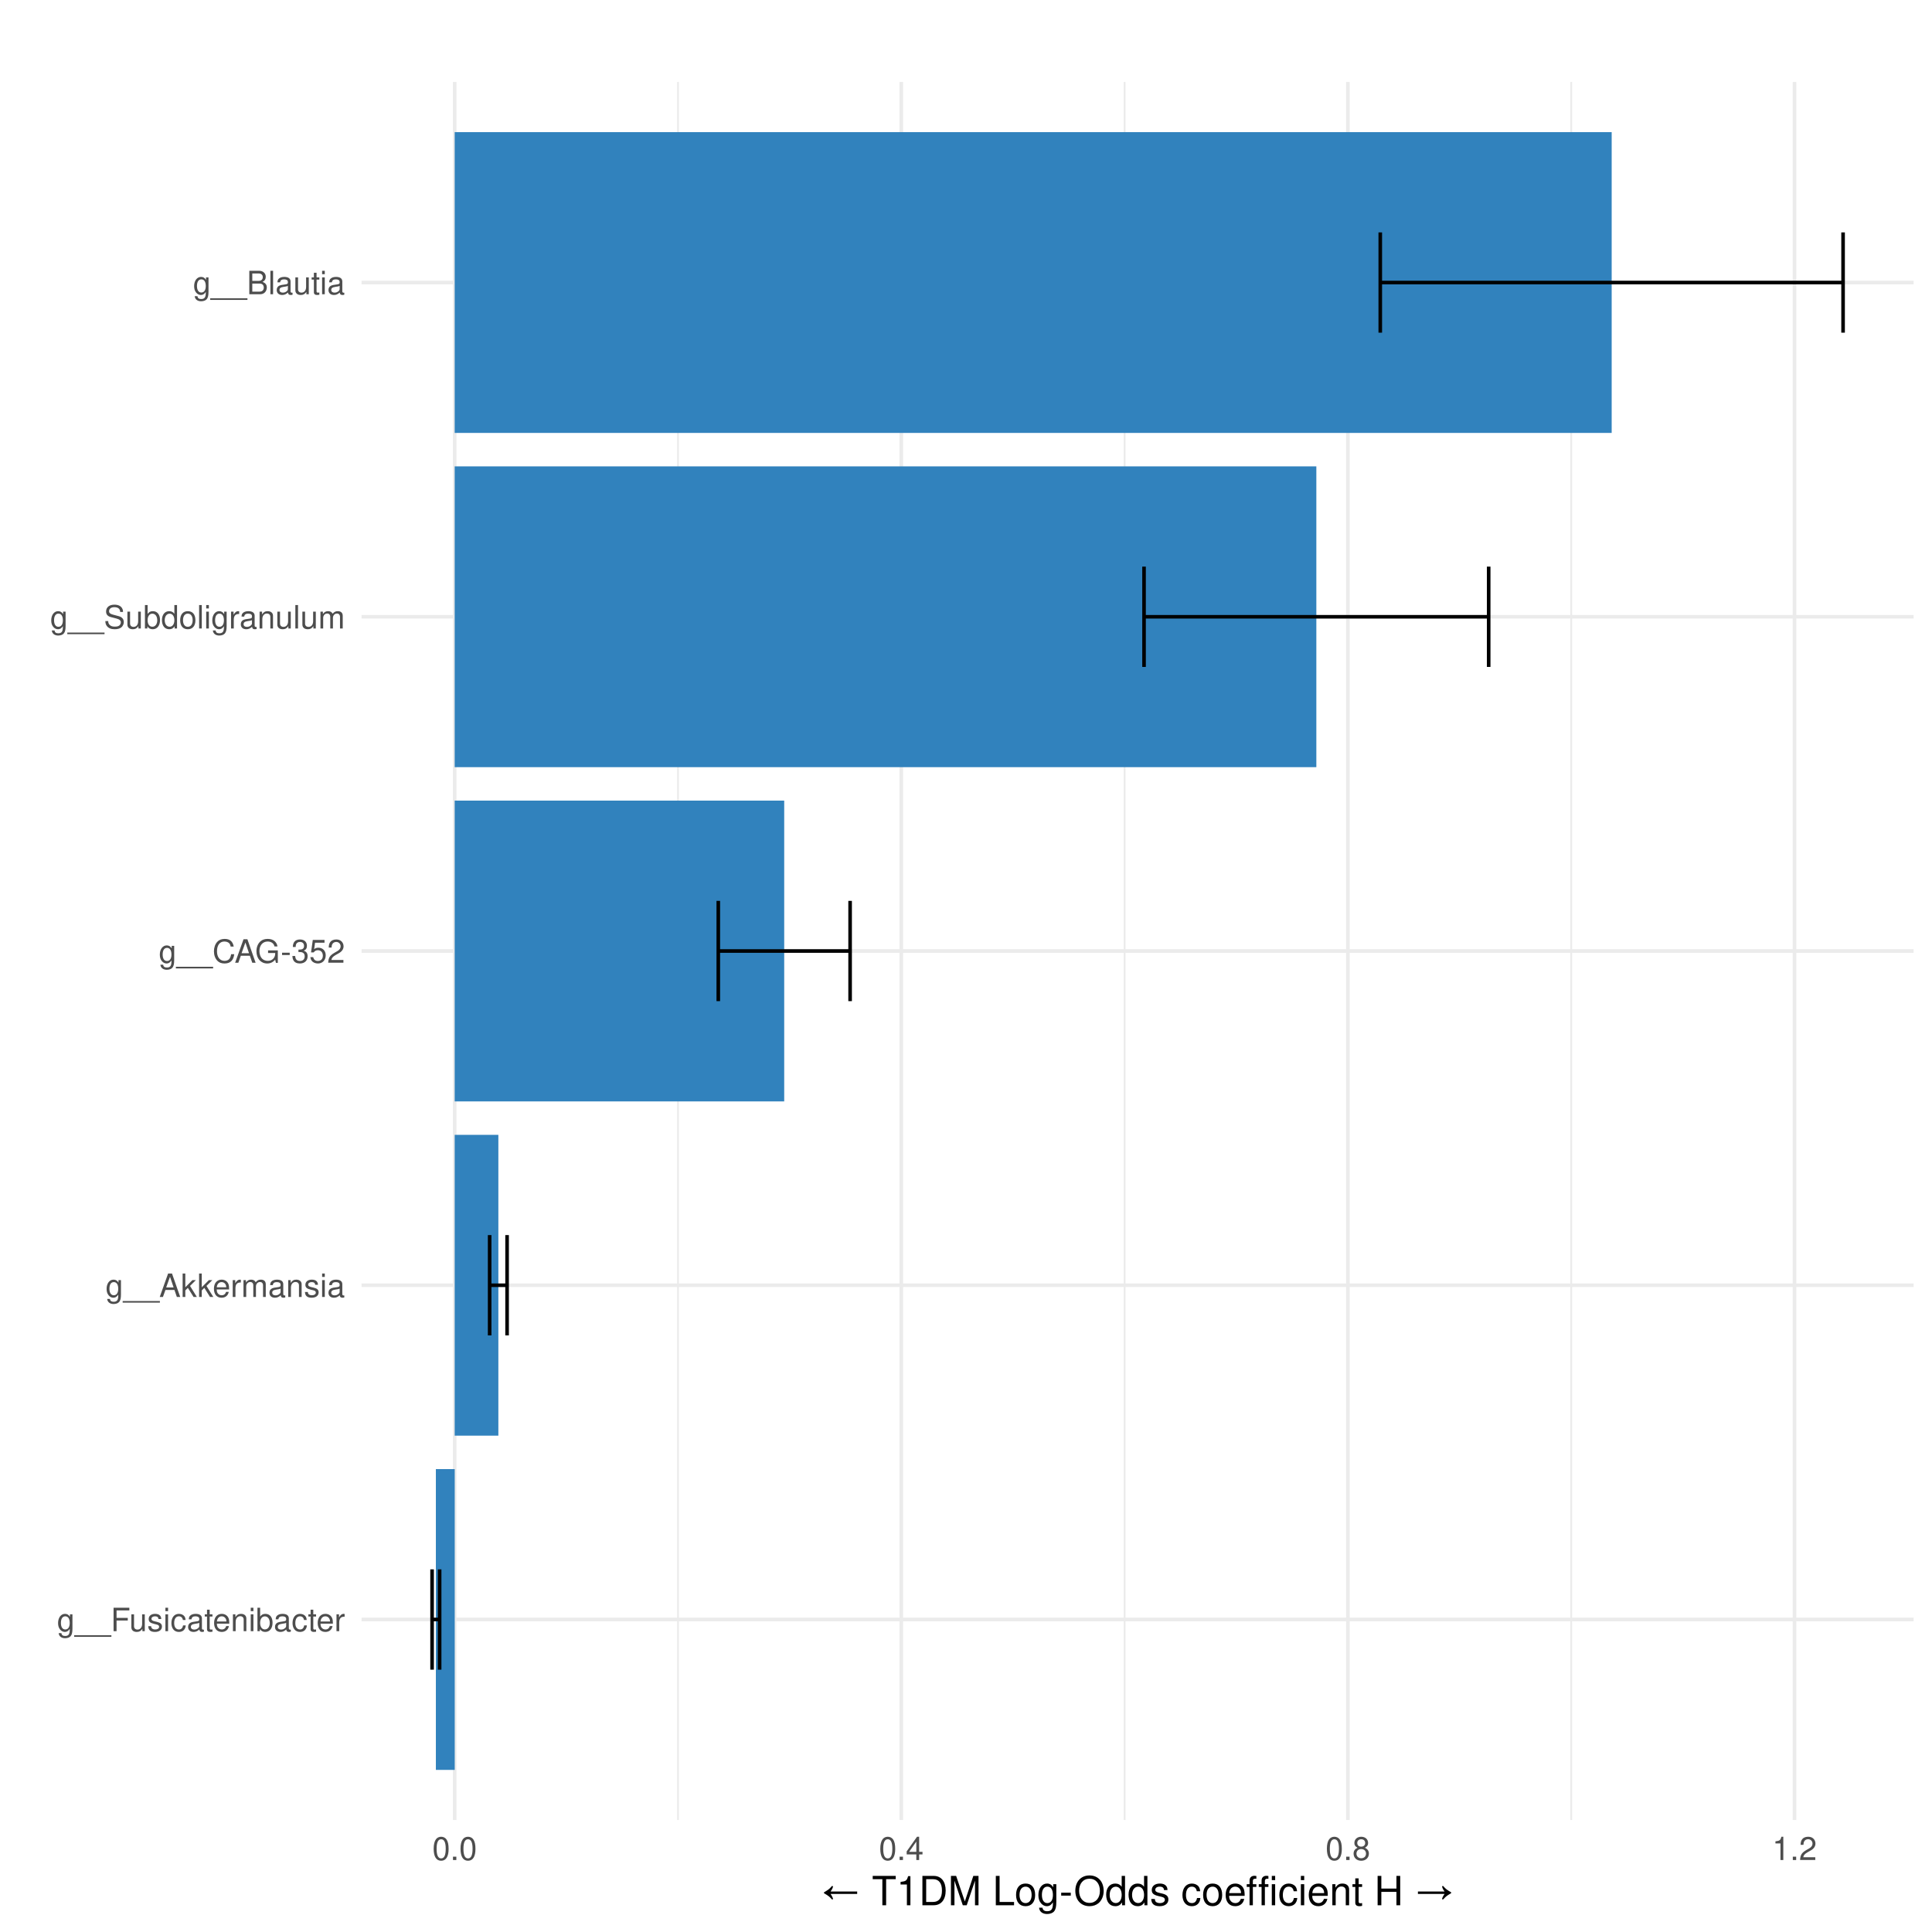
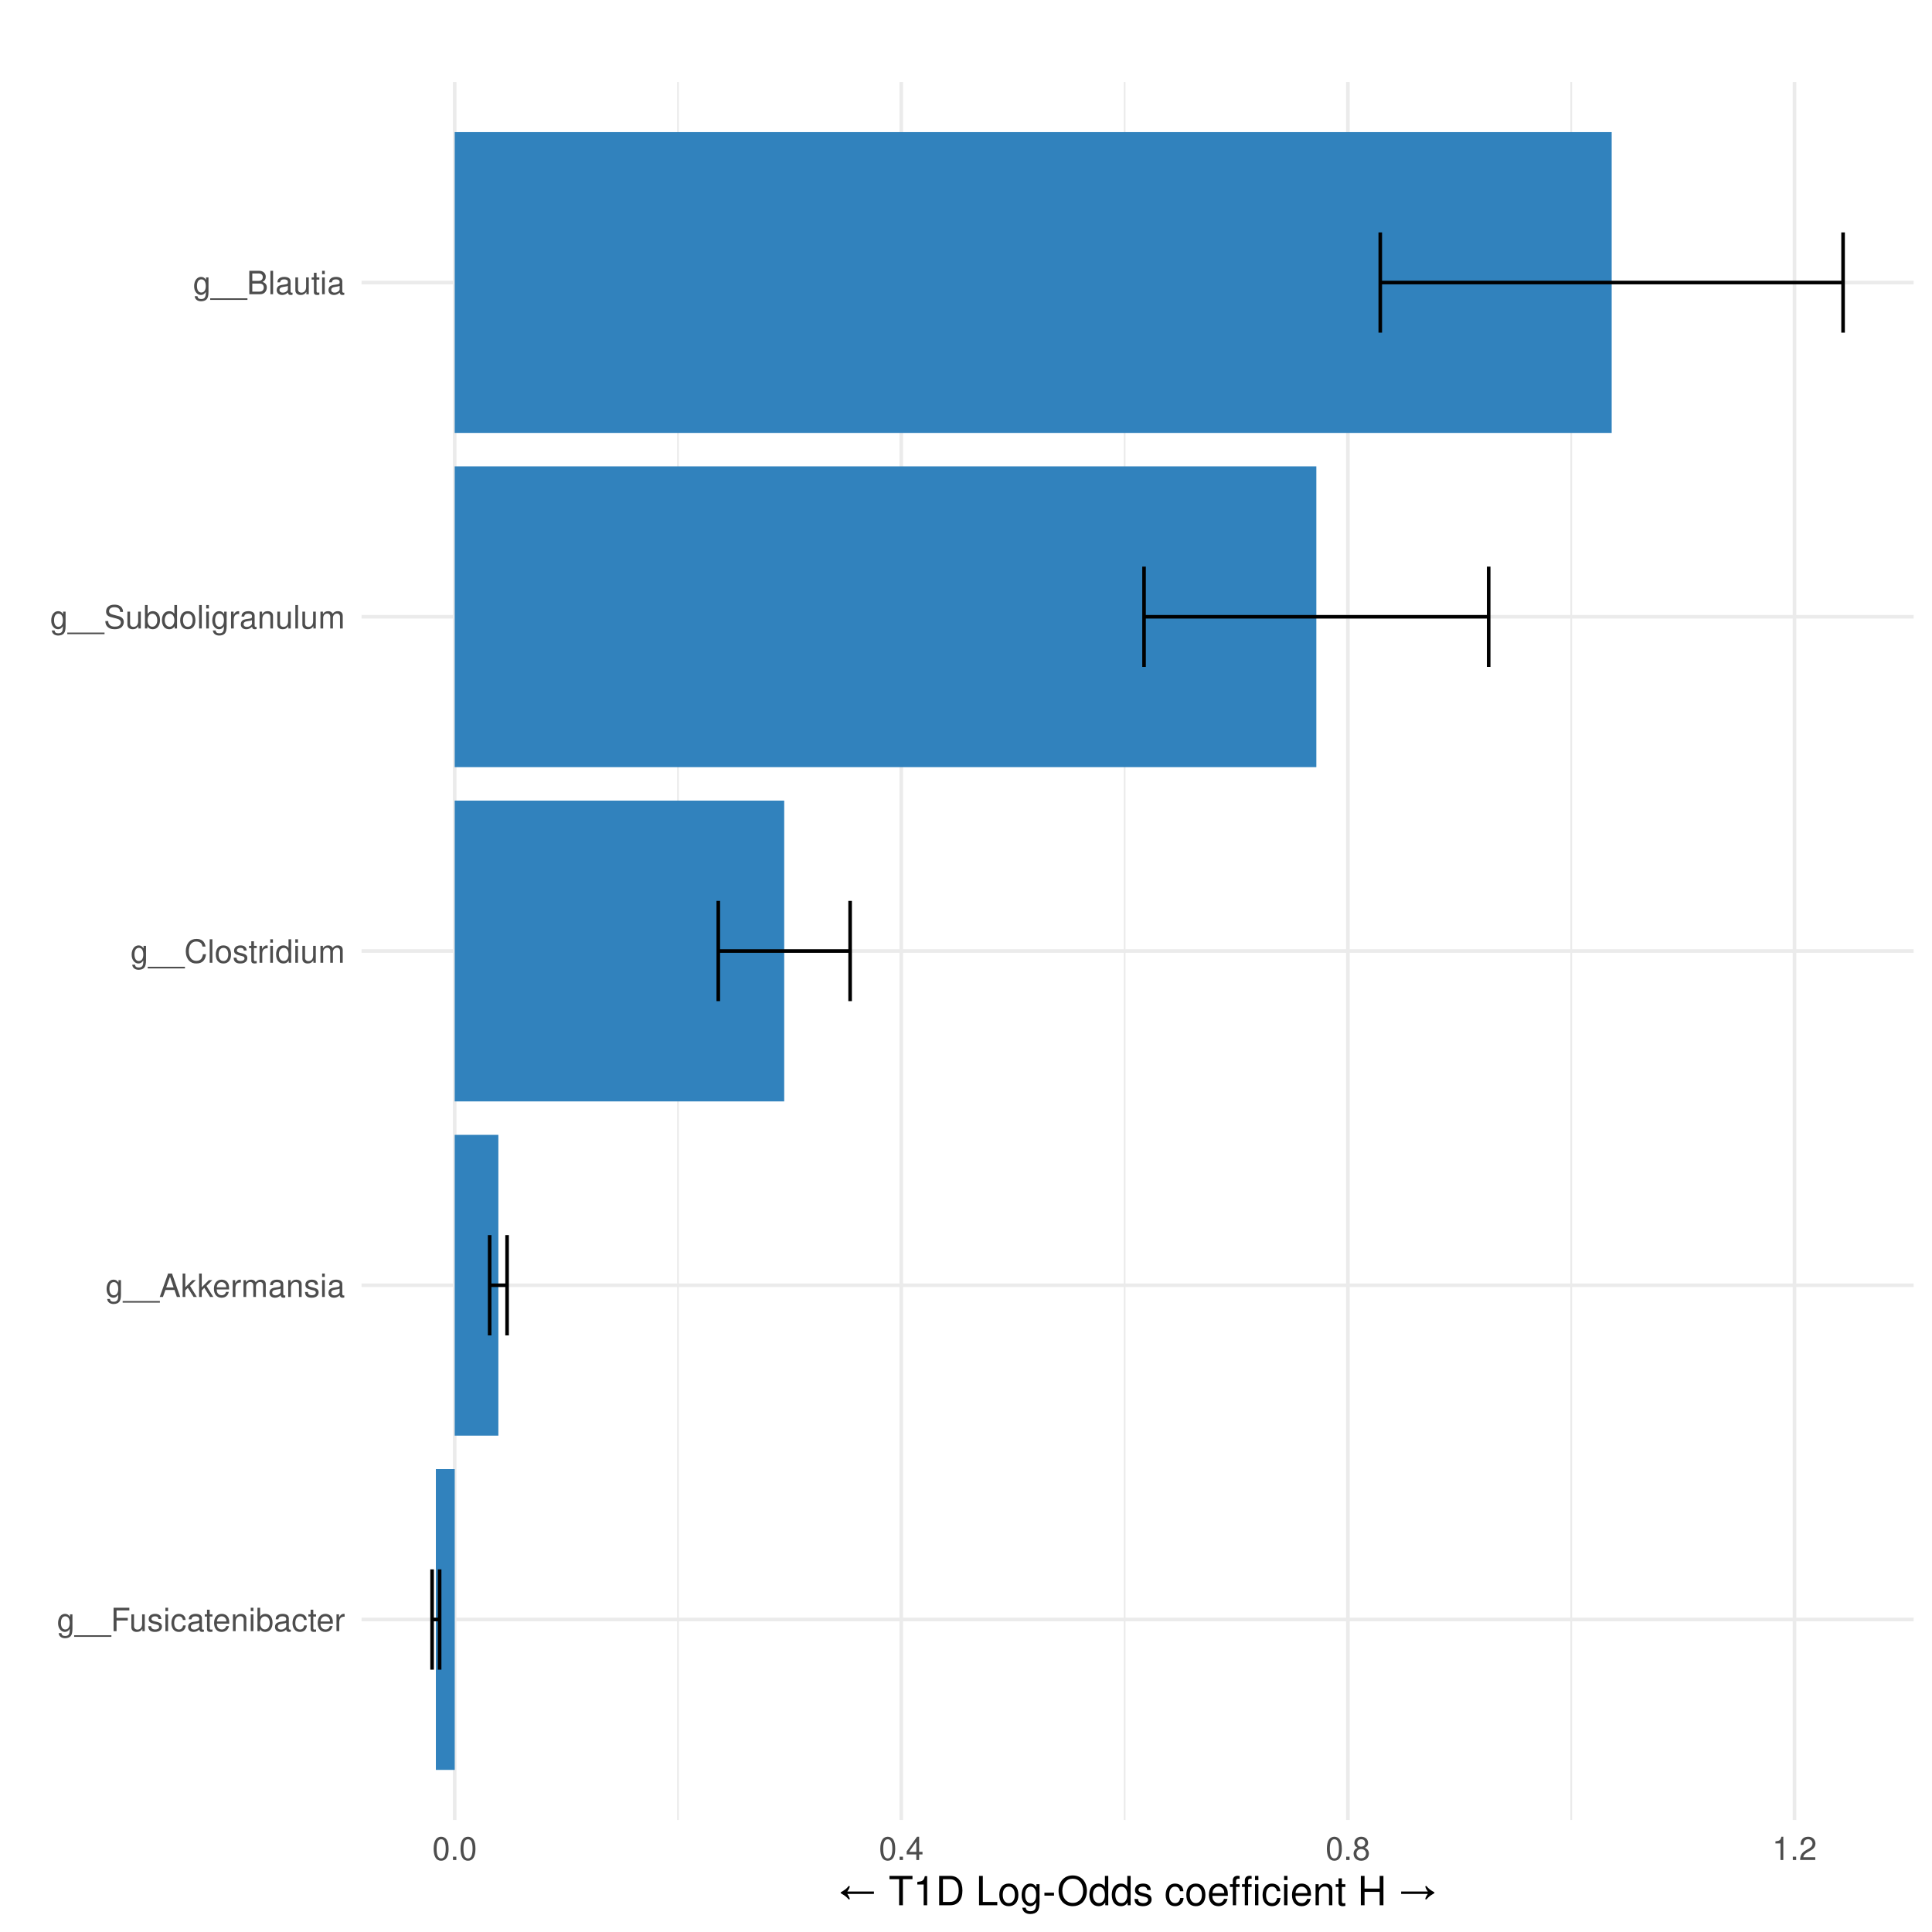
- <svg xmlns="http://www.w3.org/2000/svg" class="svglite" width="576.00pt" height="576.00pt" viewBox="0 0 576.00 576.00">
-   <defs>
-     <style type="text/css">
+ <svg xmlns="http://www.w3.org/2000/svg" class="svglite" width="576.00pt" height="576.00pt" viewBox="0 0 576.00 576.00" version="1.1" id="svg41">
+   <defs id="defs1">
+     <style type="text/css" id="style1">
    .svglite line, .svglite polyline, .svglite polygon, .svglite path, .svglite rect, .svglite circle {
      fill: none;
      stroke: #000000;
      stroke-linecap: round;
      stroke-linejoin: round;
      stroke-miterlimit: 10.00;
    }
    .svglite text {
      white-space: pre;
    }
  </style>
  </defs>
-   <rect width="100%" height="100%" style="stroke: none; fill: none;" />
-   <defs>
+   <rect width="100%" height="100%" style="stroke: none; fill: none;" id="rect1" />
+   <defs id="defs2">
    <clipPath id="cpMC4wMHw1NzYuMDB8MC4wMHw1NzYuMDA=">
-       <rect x="0.00" y="0.00" width="576.00" height="576.00" />
+       <rect x="0.00" y="0.00" width="576.00" height="576.00" id="rect2" />
    </clipPath>
  </defs>
-   <g clip-path="url(#cpMC4wMHw1NzYuMDB8MC4wMHw1NzYuMDA=)">
- </g>
-   <defs>
+   <g clip-path="url(#cpMC4wMHw1NzYuMDB8MC4wMHw1NzYuMDA=)" id="g2" />
+   <defs id="defs3">
    <clipPath id="cpMTA3Ljc5fDU3MC41MnwyNC40NHw1NDIuNjI=">
-       <rect x="107.79" y="24.44" width="462.73" height="518.17" />
+       <rect x="107.79" y="24.44" width="462.73" height="518.17" id="rect3" />
    </clipPath>
  </defs>
-   <g clip-path="url(#cpMTA3Ljc5fDU3MC41MnwyNC40NHw1NDIuNjI=)">
-     <polyline points="202.14,542.62 202.14,24.44 " style="stroke-width: 0.53; stroke: #EBEBEB; stroke-linecap: butt;" />
-     <polyline points="335.29,542.62 335.29,24.44 " style="stroke-width: 0.53; stroke: #EBEBEB; stroke-linecap: butt;" />
-     <polyline points="468.44,542.62 468.44,24.44 " style="stroke-width: 0.53; stroke: #EBEBEB; stroke-linecap: butt;" />
-     <polyline points="107.79,482.83 570.52,482.83 " style="stroke-width: 1.07; stroke: #EBEBEB; stroke-linecap: butt;" />
-     <polyline points="107.79,383.18 570.52,383.18 " style="stroke-width: 1.07; stroke: #EBEBEB; stroke-linecap: butt;" />
-     <polyline points="107.79,283.53 570.52,283.53 " style="stroke-width: 1.07; stroke: #EBEBEB; stroke-linecap: butt;" />
-     <polyline points="107.79,183.88 570.52,183.88 " style="stroke-width: 1.07; stroke: #EBEBEB; stroke-linecap: butt;" />
-     <polyline points="107.79,84.23 570.52,84.23 " style="stroke-width: 1.07; stroke: #EBEBEB; stroke-linecap: butt;" />
-     <polyline points="135.56,542.62 135.56,24.44 " style="stroke-width: 1.07; stroke: #EBEBEB; stroke-linecap: butt;" />
-     <polyline points="268.71,542.62 268.71,24.44 " style="stroke-width: 1.07; stroke: #EBEBEB; stroke-linecap: butt;" />
-     <polyline points="401.86,542.62 401.86,24.44 " style="stroke-width: 1.07; stroke: #EBEBEB; stroke-linecap: butt;" />
-     <polyline points="535.01,542.62 535.01,24.44 " style="stroke-width: 1.07; stroke: #EBEBEB; stroke-linecap: butt;" />
-     <rect x="129.95" y="437.99" width="5.62" height="89.68" style="stroke-width: 1.07; stroke: none; stroke-linecap: butt; stroke-linejoin: miter; fill: #3182BD;" />
-     <rect x="135.56" y="338.34" width="13.02" height="89.68" style="stroke-width: 1.07; stroke: none; stroke-linecap: butt; stroke-linejoin: miter; fill: #3182BD;" />
-     <rect x="135.56" y="238.69" width="98.24" height="89.68" style="stroke-width: 1.07; stroke: none; stroke-linecap: butt; stroke-linejoin: miter; fill: #3182BD;" />
-     <rect x="135.56" y="139.04" width="256.89" height="89.68" style="stroke-width: 1.07; stroke: none; stroke-linecap: butt; stroke-linejoin: miter; fill: #3182BD;" />
-     <rect x="135.56" y="39.39" width="344.94" height="89.68" style="stroke-width: 1.07; stroke: none; stroke-linecap: butt; stroke-linejoin: miter; fill: #3182BD;" />
-     <polyline points="131.07,497.78 131.07,467.88 " style="stroke-width: 1.07; stroke-linecap: butt;" />
-     <polyline points="131.07,482.83 128.82,482.83 " style="stroke-width: 1.07; stroke-linecap: butt;" />
-     <polyline points="128.82,497.78 128.82,467.88 " style="stroke-width: 1.07; stroke-linecap: butt;" />
-     <polyline points="151.18,398.13 151.18,368.23 " style="stroke-width: 1.07; stroke-linecap: butt;" />
-     <polyline points="151.18,383.18 145.98,383.18 " style="stroke-width: 1.07; stroke-linecap: butt;" />
-     <polyline points="145.98,398.13 145.98,368.23 " style="stroke-width: 1.07; stroke-linecap: butt;" />
-     <polyline points="253.45,298.48 253.45,268.58 " style="stroke-width: 1.07; stroke-linecap: butt;" />
-     <polyline points="253.45,283.53 214.15,283.53 " style="stroke-width: 1.07; stroke-linecap: butt;" />
-     <polyline points="214.15,298.48 214.15,268.58 " style="stroke-width: 1.07; stroke-linecap: butt;" />
-     <polyline points="443.83,198.83 443.83,168.93 " style="stroke-width: 1.07; stroke-linecap: butt;" />
-     <polyline points="443.83,183.88 341.08,183.88 " style="stroke-width: 1.07; stroke-linecap: butt;" />
-     <polyline points="341.08,198.83 341.08,168.93 " style="stroke-width: 1.07; stroke-linecap: butt;" />
-     <polyline points="549.49,99.18 549.49,69.29 " style="stroke-width: 1.07; stroke-linecap: butt;" />
-     <polyline points="549.49,84.23 411.51,84.23 " style="stroke-width: 1.07; stroke-linecap: butt;" />
-     <polyline points="411.51,99.18 411.51,69.29 " style="stroke-width: 1.07; stroke-linecap: butt;" />
+   <g clip-path="url(#cpMTA3Ljc5fDU3MC41MnwyNC40NHw1NDIuNjI=)" id="g32">
+     <polyline points="202.14,542.62 202.14,24.44 " style="stroke-width: 0.53; stroke: #EBEBEB; stroke-linecap: butt;" id="polyline3" />
+     <polyline points="335.29,542.62 335.29,24.44 " style="stroke-width: 0.53; stroke: #EBEBEB; stroke-linecap: butt;" id="polyline4" />
+     <polyline points="468.44,542.62 468.44,24.44 " style="stroke-width: 0.53; stroke: #EBEBEB; stroke-linecap: butt;" id="polyline5" />
+     <polyline points="107.79,482.83 570.52,482.83 " style="stroke-width: 1.07; stroke: #EBEBEB; stroke-linecap: butt;" id="polyline6" />
+     <polyline points="107.79,383.18 570.52,383.18 " style="stroke-width: 1.07; stroke: #EBEBEB; stroke-linecap: butt;" id="polyline7" />
+     <polyline points="107.79,283.53 570.52,283.53 " style="stroke-width: 1.07; stroke: #EBEBEB; stroke-linecap: butt;" id="polyline8" />
+     <polyline points="107.79,183.88 570.52,183.88 " style="stroke-width: 1.07; stroke: #EBEBEB; stroke-linecap: butt;" id="polyline9" />
+     <polyline points="107.79,84.23 570.52,84.23 " style="stroke-width: 1.07; stroke: #EBEBEB; stroke-linecap: butt;" id="polyline10" />
+     <polyline points="135.56,542.62 135.56,24.44 " style="stroke-width: 1.07; stroke: #EBEBEB; stroke-linecap: butt;" id="polyline11" />
+     <polyline points="268.71,542.62 268.71,24.44 " style="stroke-width: 1.07; stroke: #EBEBEB; stroke-linecap: butt;" id="polyline12" />
+     <polyline points="401.86,542.62 401.86,24.44 " style="stroke-width: 1.07; stroke: #EBEBEB; stroke-linecap: butt;" id="polyline13" />
+     <polyline points="535.01,542.62 535.01,24.44 " style="stroke-width: 1.07; stroke: #EBEBEB; stroke-linecap: butt;" id="polyline14" />
+     <rect x="129.95" y="437.99" width="5.62" height="89.68" style="stroke-width: 1.07; stroke: none; stroke-linecap: butt; stroke-linejoin: miter; fill: #3182BD;" id="rect14" />
+     <rect x="135.56" y="338.34" width="13.02" height="89.68" style="stroke-width: 1.07; stroke: none; stroke-linecap: butt; stroke-linejoin: miter; fill: #3182BD;" id="rect15" />
+     <rect x="135.56" y="238.69" width="98.24" height="89.68" style="stroke-width: 1.07; stroke: none; stroke-linecap: butt; stroke-linejoin: miter; fill: #3182BD;" id="rect16" />
+     <rect x="135.56" y="139.04" width="256.89" height="89.68" style="stroke-width: 1.07; stroke: none; stroke-linecap: butt; stroke-linejoin: miter; fill: #3182BD;" id="rect17" />
+     <rect x="135.56" y="39.39" width="344.94" height="89.68" style="stroke-width: 1.07; stroke: none; stroke-linecap: butt; stroke-linejoin: miter; fill: #3182BD;" id="rect18" />
+     <polyline points="131.07,497.78 131.07,467.88 " style="stroke-width: 1.07; stroke-linecap: butt;" id="polyline18" />
+     <polyline points="131.07,482.83 128.82,482.83 " style="stroke-width: 1.07; stroke-linecap: butt;" id="polyline19" />
+     <polyline points="128.82,497.78 128.82,467.88 " style="stroke-width: 1.07; stroke-linecap: butt;" id="polyline20" />
+     <polyline points="151.18,398.13 151.18,368.23 " style="stroke-width: 1.07; stroke-linecap: butt;" id="polyline21" />
+     <polyline points="151.18,383.18 145.98,383.18 " style="stroke-width: 1.07; stroke-linecap: butt;" id="polyline22" />
+     <polyline points="145.98,398.13 145.98,368.23 " style="stroke-width: 1.07; stroke-linecap: butt;" id="polyline23" />
+     <polyline points="253.45,298.48 253.45,268.58 " style="stroke-width: 1.07; stroke-linecap: butt;" id="polyline24" />
+     <polyline points="253.45,283.53 214.15,283.53 " style="stroke-width: 1.07; stroke-linecap: butt;" id="polyline25" />
+     <polyline points="214.15,298.48 214.15,268.58 " style="stroke-width: 1.07; stroke-linecap: butt;" id="polyline26" />
+     <polyline points="443.83,198.83 443.83,168.93 " style="stroke-width: 1.07; stroke-linecap: butt;" id="polyline27" />
+     <polyline points="443.83,183.88 341.08,183.88 " style="stroke-width: 1.07; stroke-linecap: butt;" id="polyline28" />
+     <polyline points="341.08,198.83 341.08,168.93 " style="stroke-width: 1.07; stroke-linecap: butt;" id="polyline29" />
+     <polyline points="549.49,99.18 549.49,69.29 " style="stroke-width: 1.07; stroke-linecap: butt;" id="polyline30" />
+     <polyline points="549.49,84.23 411.51,84.23 " style="stroke-width: 1.07; stroke-linecap: butt;" id="polyline31" />
+     <polyline points="411.51,99.18 411.51,69.29 " style="stroke-width: 1.07; stroke-linecap: butt;" id="polyline32" />
  </g>
-   <g clip-path="url(#cpMC4wMHw1NzYuMDB8MC4wMHw1NzYuMDA=)">
-     <text x="102.86" y="486.32" text-anchor="end" style="font-size: 9.60px;fill: #4D4D4D; font-family: &quot;Nimbus Sans&quot;;" textLength="94.80px" lengthAdjust="spacingAndGlyphs">g__Fusicatenibacter</text>
-     <text x="102.86" y="386.68" text-anchor="end" style="font-size: 9.60px;fill: #4D4D4D; font-family: &quot;Nimbus Sans&quot;;" textLength="77.52px" lengthAdjust="spacingAndGlyphs">g__Akkermansia</text>
-     <text x="102.86" y="287.03" text-anchor="end" style="font-size: 9.60px;fill: #4D4D4D; font-family: &quot;Nimbus Sans&quot;;" textLength="57.96px" lengthAdjust="spacingAndGlyphs">g__CAG-352</text>
-     <text x="102.86" y="187.38" text-anchor="end" style="font-size: 9.60px;fill: #4D4D4D; font-family: &quot;Nimbus Sans&quot;;" textLength="97.38px" lengthAdjust="spacingAndGlyphs">g__Subdoligranulum</text>
-     <text x="102.86" y="87.73" text-anchor="end" style="font-size: 9.60px;fill: #4D4D4D; font-family: &quot;Nimbus Sans&quot;;" textLength="49.18px" lengthAdjust="spacingAndGlyphs">g__Blautia</text>
-     <text x="135.56" y="554.54" text-anchor="middle" style="font-size: 9.60px;fill: #4D4D4D; font-family: &quot;Nimbus Sans&quot;;" textLength="15.24px" lengthAdjust="spacingAndGlyphs">0.0</text>
-     <text x="268.71" y="554.54" text-anchor="middle" style="font-size: 9.60px;fill: #4D4D4D; font-family: &quot;Nimbus Sans&quot;;" textLength="15.24px" lengthAdjust="spacingAndGlyphs">0.4</text>
-     <text x="401.86" y="554.54" text-anchor="middle" style="font-size: 9.60px;fill: #4D4D4D; font-family: &quot;Nimbus Sans&quot;;" textLength="15.24px" lengthAdjust="spacingAndGlyphs">0.8</text>
-     <text x="535.01" y="554.54" text-anchor="middle" style="font-size: 9.60px;fill: #4D4D4D; font-family: &quot;Nimbus Sans&quot;;" textLength="15.24px" lengthAdjust="spacingAndGlyphs">1.2</text>
-     <text x="339.16" y="568.02" text-anchor="middle" style="font-size: 12.00px; font-family: &quot;Nimbus Sans&quot;;" textLength="351.42px" lengthAdjust="spacingAndGlyphs">← T1DM                     Log-Odds coefficient                    H →</text>
+   <g clip-path="url(#cpMC4wMHw1NzYuMDB8MC4wMHw1NzYuMDA=)" id="g41">
+     <text x="102.86" y="486.32" text-anchor="end" style="font-size: 9.60px;fill: #4D4D4D; font-family: &quot;Nimbus Sans&quot;;" textLength="94.80px" lengthAdjust="spacingAndGlyphs" id="text32">g__Fusicatenibacter</text>
+     <text x="102.86" y="386.68" text-anchor="end" style="font-size: 9.60px;fill: #4D4D4D; font-family: &quot;Nimbus Sans&quot;;" textLength="77.52px" lengthAdjust="spacingAndGlyphs" id="text33">g__Akkermansia</text>
+     <text x="102.86" y="287.03" text-anchor="end" style="font-size:9.6px;font-family:'Nimbus Sans';fill:#4d4d4d" textLength="57.96" lengthAdjust="spacingAndGlyphs" id="text34">g__Clostridium</text>
+     <text x="102.86" y="187.38" text-anchor="end" style="font-size: 9.60px;fill: #4D4D4D; font-family: &quot;Nimbus Sans&quot;;" textLength="97.38px" lengthAdjust="spacingAndGlyphs" id="text35">g__Subdoligranulum</text>
+     <text x="102.86" y="87.73" text-anchor="end" style="font-size: 9.60px;fill: #4D4D4D; font-family: &quot;Nimbus Sans&quot;;" textLength="49.18px" lengthAdjust="spacingAndGlyphs" id="text36">g__Blautia</text>
+     <text x="135.56" y="554.54" text-anchor="middle" style="font-size: 9.60px;fill: #4D4D4D; font-family: &quot;Nimbus Sans&quot;;" textLength="15.24px" lengthAdjust="spacingAndGlyphs" id="text37">0.0</text>
+     <text x="268.71" y="554.54" text-anchor="middle" style="font-size: 9.60px;fill: #4D4D4D; font-family: &quot;Nimbus Sans&quot;;" textLength="15.24px" lengthAdjust="spacingAndGlyphs" id="text38">0.4</text>
+     <text x="401.86" y="554.54" text-anchor="middle" style="font-size: 9.60px;fill: #4D4D4D; font-family: &quot;Nimbus Sans&quot;;" textLength="15.24px" lengthAdjust="spacingAndGlyphs" id="text39">0.8</text>
+     <text x="535.01" y="554.54" text-anchor="middle" style="font-size: 9.60px;fill: #4D4D4D; font-family: &quot;Nimbus Sans&quot;;" textLength="15.24px" lengthAdjust="spacingAndGlyphs" id="text40">1.2</text>
+     <text x="339.16" y="568.02" text-anchor="middle" style="font-size:12px;font-family:'Nimbus Sans'" textLength="351.42" lengthAdjust="spacingAndGlyphs" id="text41">← T1D                     Log-Odds coefficient                    H →</text>
  </g>
</svg>
